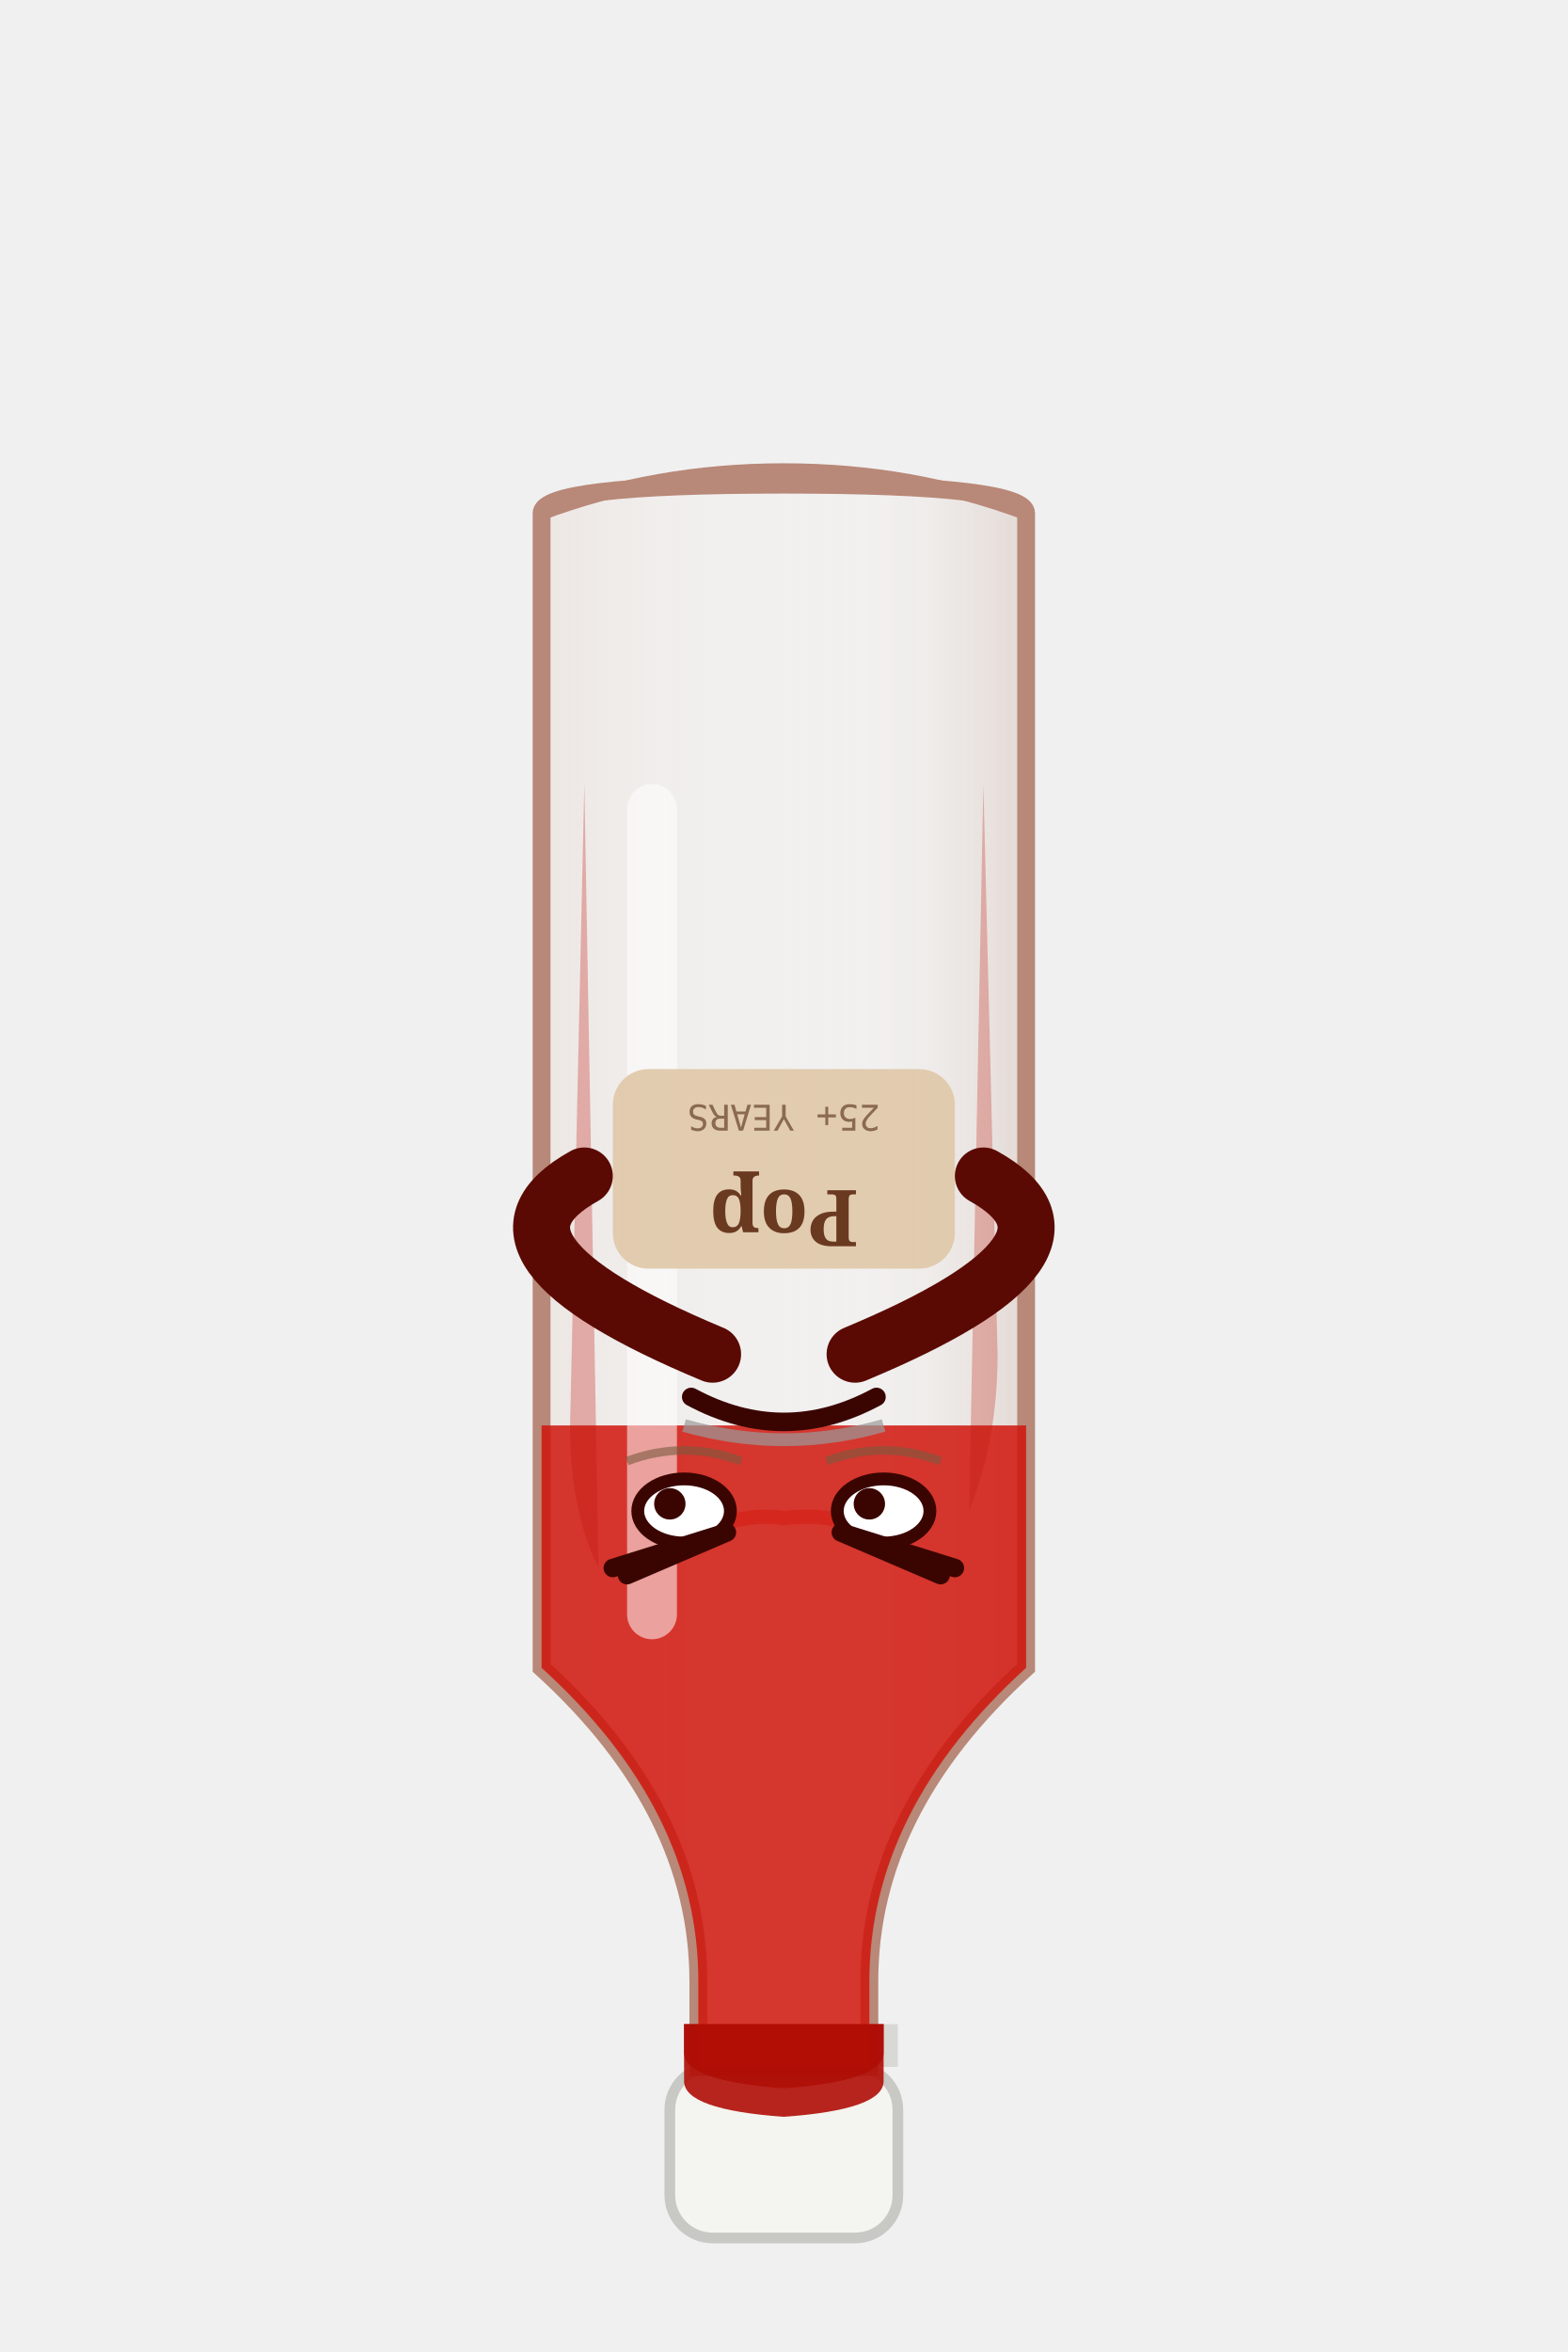
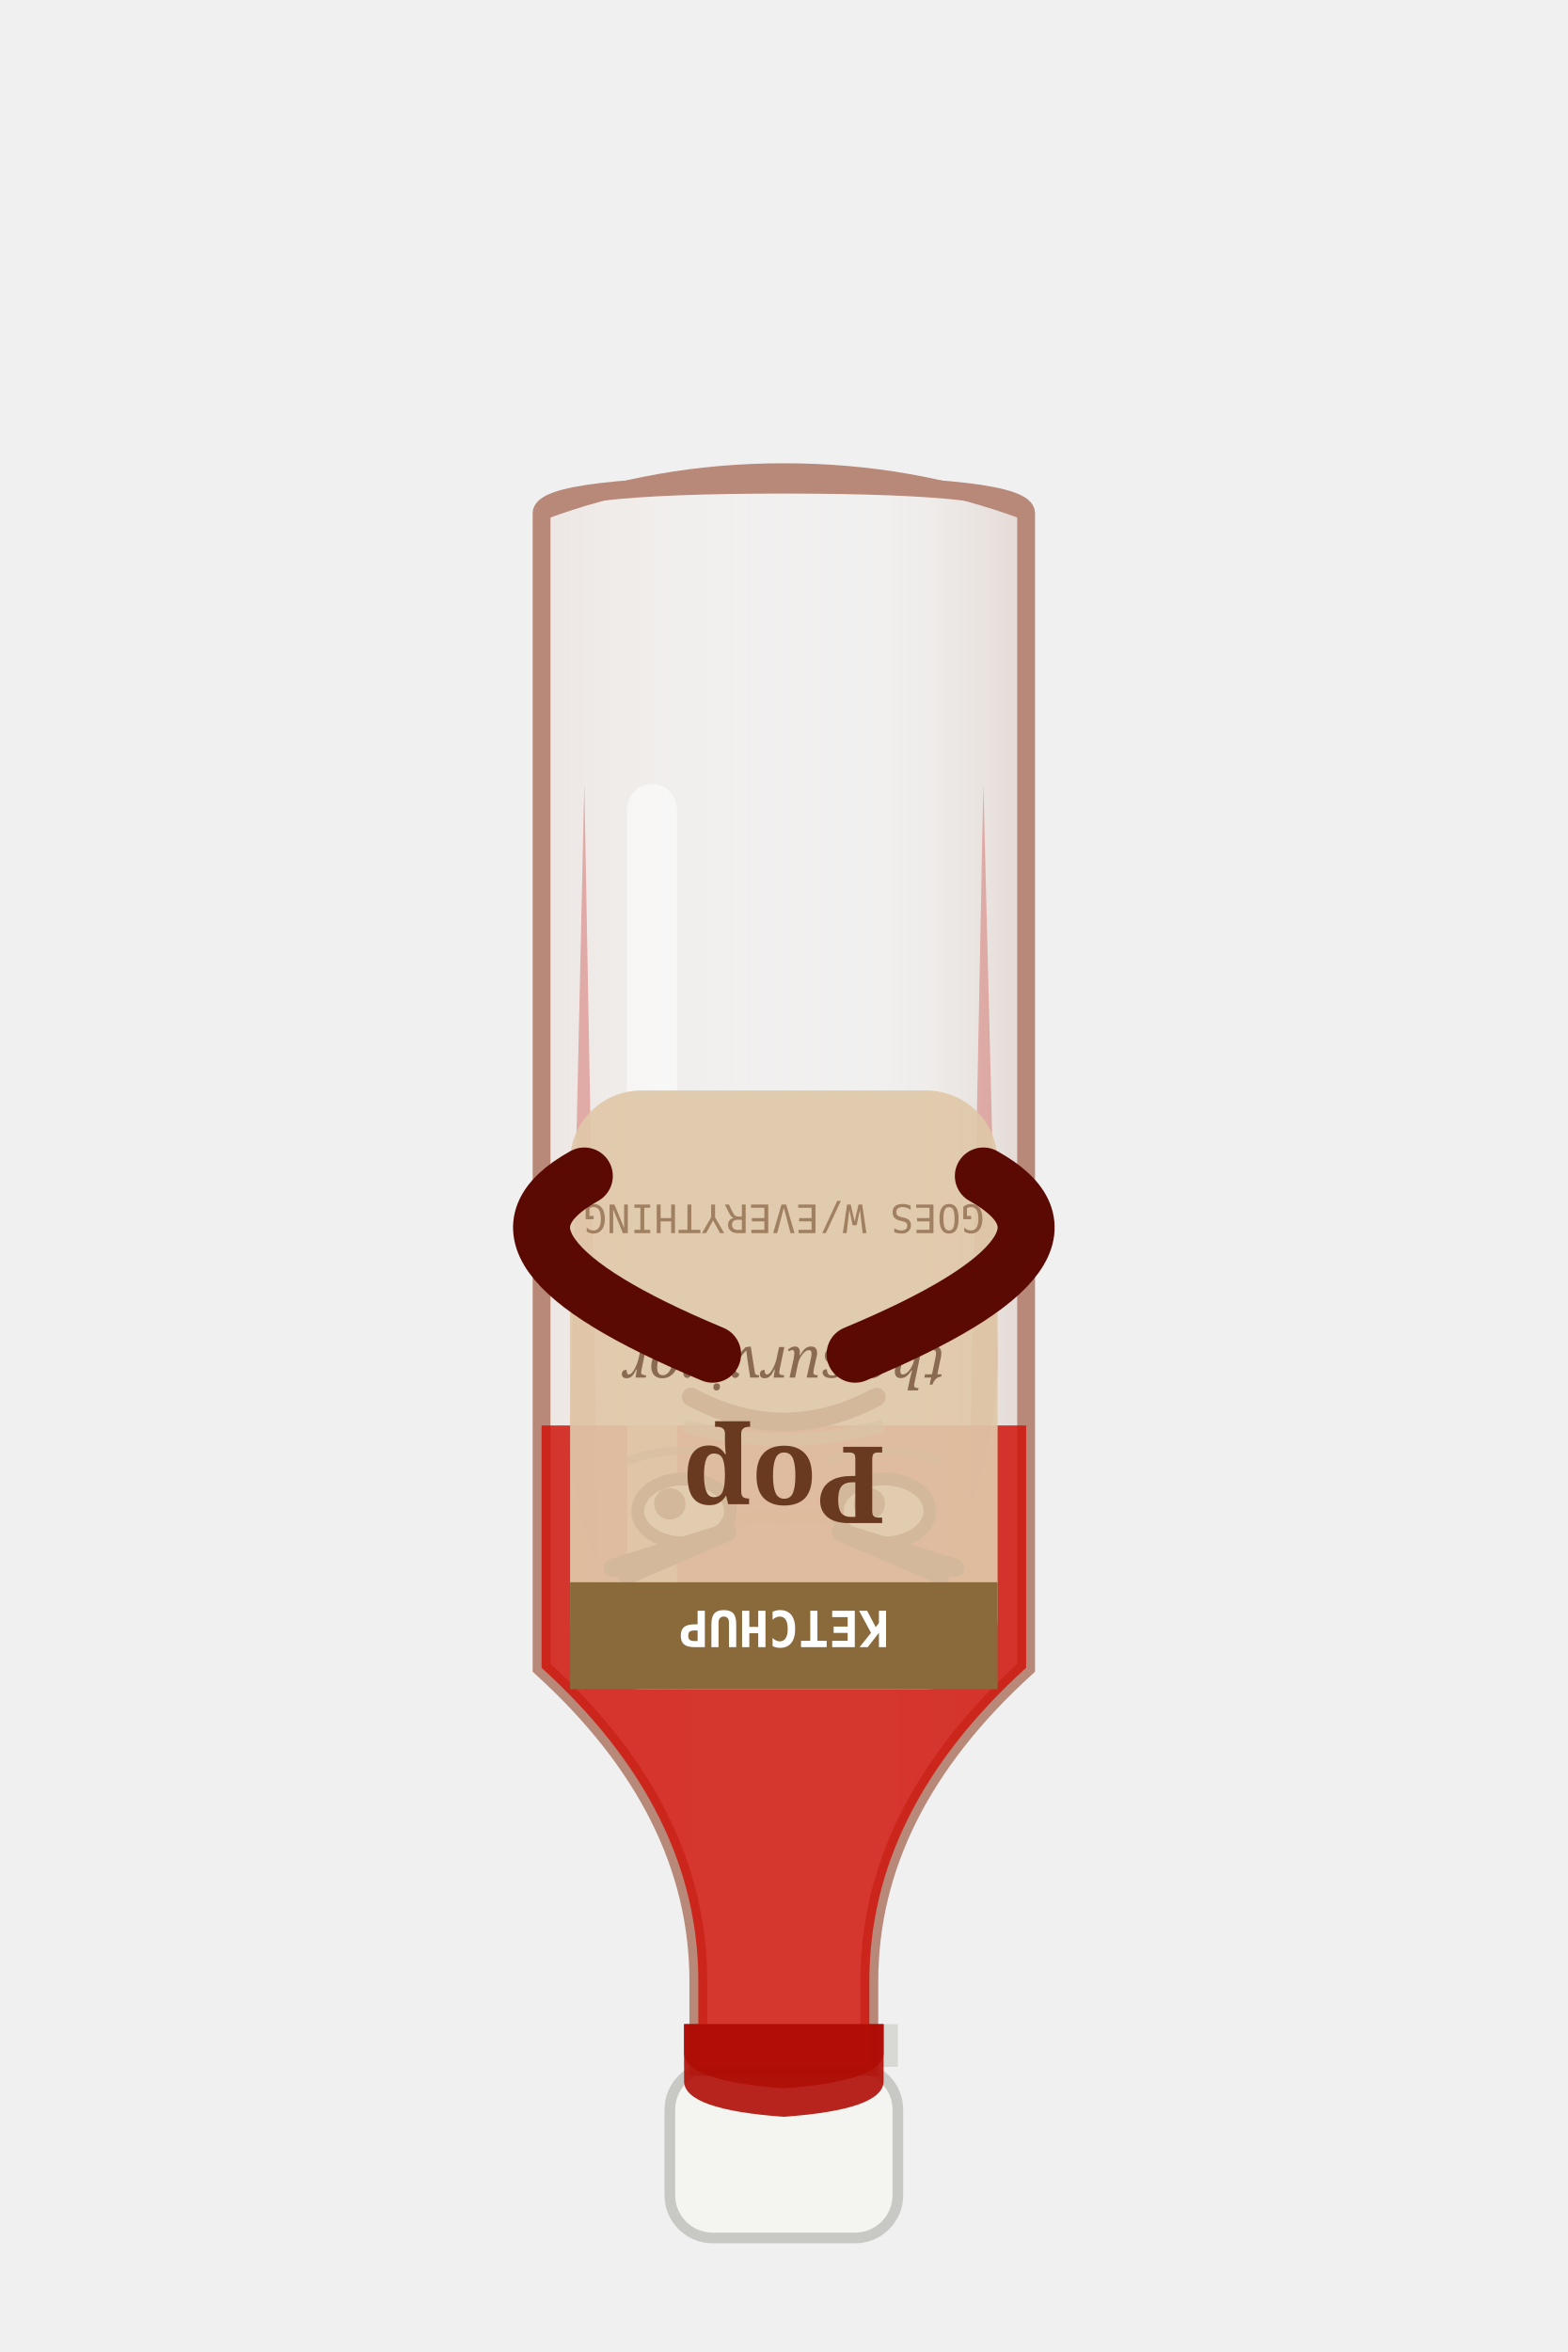
<svg xmlns="http://www.w3.org/2000/svg" viewBox="0 0 220 330" width="220" height="330">
  <defs>
    <linearGradient id="clearG" x1="0" y1="0" x2="1" y2="0">
      <stop offset="0" stop-color="#e8d8d0" stop-opacity="0.4" />
      <stop offset="0.4" stop-color="#f8f0ea" stop-opacity="0.15" />
      <stop offset="0.7" stop-color="#f8f0ea" stop-opacity="0.12" />
      <stop offset="1" stop-color="#c8a898" stop-opacity="0.32" />
    </linearGradient>
    <clipPath id="bottleClip">
      <path d="M98 290 L122 290            L122 278 Q122 254 144 234 L144 90            L144 72 Q144 68 110 68 Q76 68 76 72 L76 90            L76 234 Q98 254 98 278 Z" />
    </clipPath>
  </defs>
  <rect x="94" y="290" width="32" height="24" rx="6" fill="#f4f4f0" stroke="#c8c8c4" stroke-width="1.5" />
  <path d="M96 284 L126 284 L126 290 L96 290 Z" fill="#d8d8d4" />
  <path d="M98 290 L122 290            L122 278 Q122 254 144 234 L144 90            L144 72 Q144 68 110 68 Q76 68 76 72 L76 90            L76 234 Q98 254 98 278 Z" fill="url(#clearG)" stroke="#b88878" stroke-width="2.5" />
  <path d="M76 72 Q92 66 110 66 Q128 66 144 72" fill="none" stroke="#b88878" stroke-width="2" />
  <path d="M96 284 L124 284 L124 288 Q124 292 110 293 Q96 292 96 288 L96 284 Z" fill="#a00d05" opacity="0.9" />
  <path d="M96 216 Q104 212 110 213 Q118 212 124 216" stroke="#f05030" stroke-width="2" fill="none" opacity="0.6" />
  <g clip-path="url(#bottleClip)">
    <rect x="70" y="200" width="80" height="100" fill="#d0150c" opacity="0.85" />
  </g>
  <path d="M96 284 L124 284 L124 292 Q124 296 110 297 Q96 296 96 292 Z" fill="#b00d05" opacity="0.9" />
  <path d="M82 110 L80 200 Q80 212 84 220 L82 110 Z" fill="#c0150c" opacity="0.3" />
  <path d="M138 110 L140 190 Q140 202 136 212 L138 110 Z" fill="#c0150c" opacity="0.28" />
  <rect x="88" y="110" width="7" height="120" rx="3.5" fill="#ffffff88" />
  <g id="popFace" transform="translate(110,200) rotate(180)">
    <ellipse cx="-14" cy="-12" rx="6.5" ry="4.5" fill="#fff" stroke="#3a0501" stroke-width="1.8" />
    <ellipse cx="14" cy="-12" rx="6.5" ry="4.5" fill="#fff" stroke="#3a0501" stroke-width="1.8" />
    <circle cx="-12" cy="-11" r="2.2" fill="#3a0501" />
    <circle cx="16" cy="-11" r="2.2" fill="#3a0501" />
    <path d="M-24 -20 L-8 -15 M-22 -21 L-8 -15" stroke="#3a0501" stroke-width="2.6" fill="none" stroke-linecap="round" />
    <path d="M24 -20 L8 -15 M22 -21 L8 -15" stroke="#3a0501" stroke-width="2.6" fill="none" stroke-linecap="round" />
    <path d="M-22 -5 Q-14 -2 -6 -5" stroke="#7a5a40" stroke-width="1.2" fill="none" opacity="0.6" />
    <path d="M6 -5 Q14 -2 22 -5" stroke="#7a5a40" stroke-width="1.2" fill="none" opacity="0.6" />
    <path d="M-13 4 Q0 -3 13 4" stroke="#3a0501" stroke-width="2.6" fill="none" stroke-linecap="round" />
    <path d="M-14 0 Q0 -4 14 0" stroke="#9a9a9a" stroke-width="1.8" fill="none" opacity="0.7" />
  </g>
-   <g transform="translate(110,150) rotate(180)">
-     <rect x="-24" y="-28" width="48" height="28" rx="5" fill="#e0c8a8" opacity="0.9" />
-     <text x="0" y="-17" text-anchor="middle" font-family="serif" font-size="11" font-weight="bold" fill="#6a3a20">Pop</text>
-     <text x="0" y="-5" text-anchor="middle" font-family="monospace" font-size="5" fill="#8a6a50">25+ YEARS</text>
+   <g transform="translate(110,195) rotate(180)">
+     <rect x="-30" y="-42" width="60" height="84" rx="10" fill="#e0c8a8" opacity="0.92" />
+     <rect x="-30" y="-42" width="60" height="15" fill="#8a6a3a" />
+     <text x="0" y="-31" text-anchor="middle" font-family="monospace" font-size="7" font-weight="bold" fill="#fff">KETCHUP</text>
+     <text x="0" y="-8" text-anchor="middle" font-family="serif" font-size="15" font-weight="bold" fill="#6a3a20">Pop</text>
+     <text x="0" y="6" text-anchor="middle" font-family="serif" font-size="8" font-style="italic" fill="#8a6a50">the survivor</text>
+     <text x="0" y="26" text-anchor="middle" font-family="monospace" font-size="5.5" fill="#a08060">GOES W/EVERYTHING</text>
  </g>
  <g id="popArmL">
    <path d="M82 165 Q64 175 100 190" stroke="#5a0a03" stroke-width="8" stroke-linecap="round" fill="none" />
  </g>
  <g id="popArmR">
    <path d="M138 165 Q156 175 120 190" stroke="#5a0a03" stroke-width="8" stroke-linecap="round" fill="none" />
  </g>
</svg>
